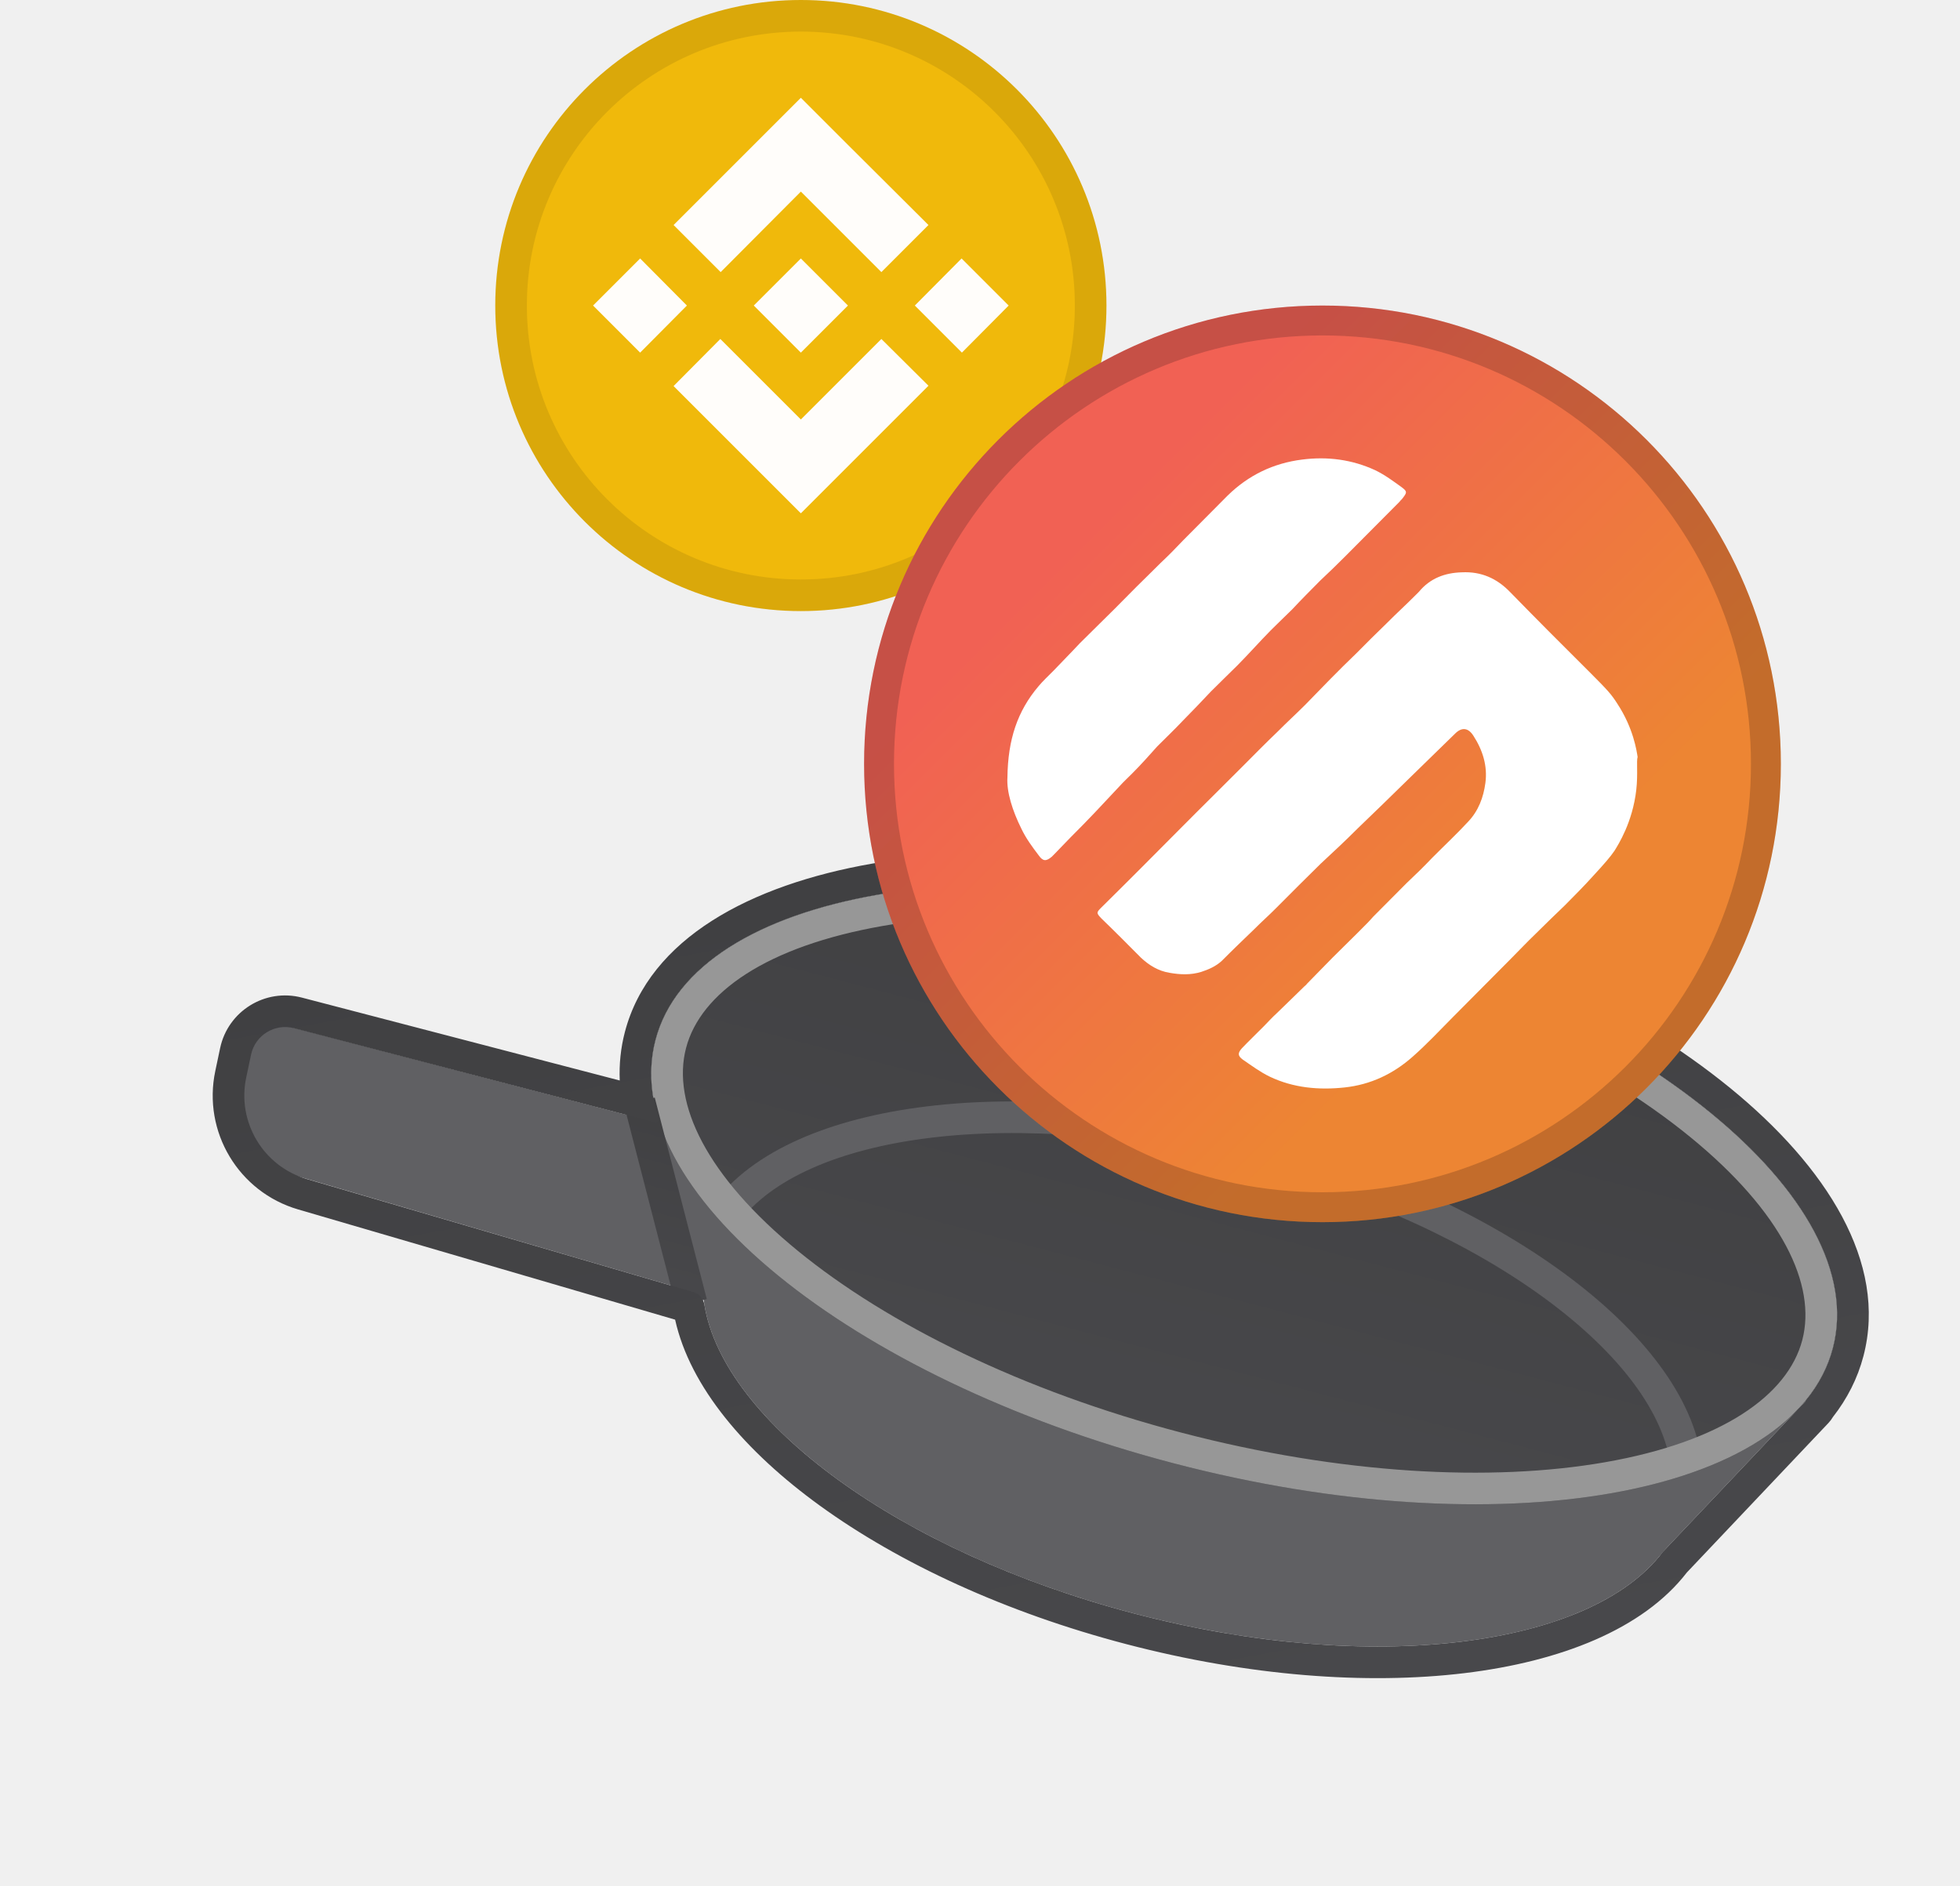
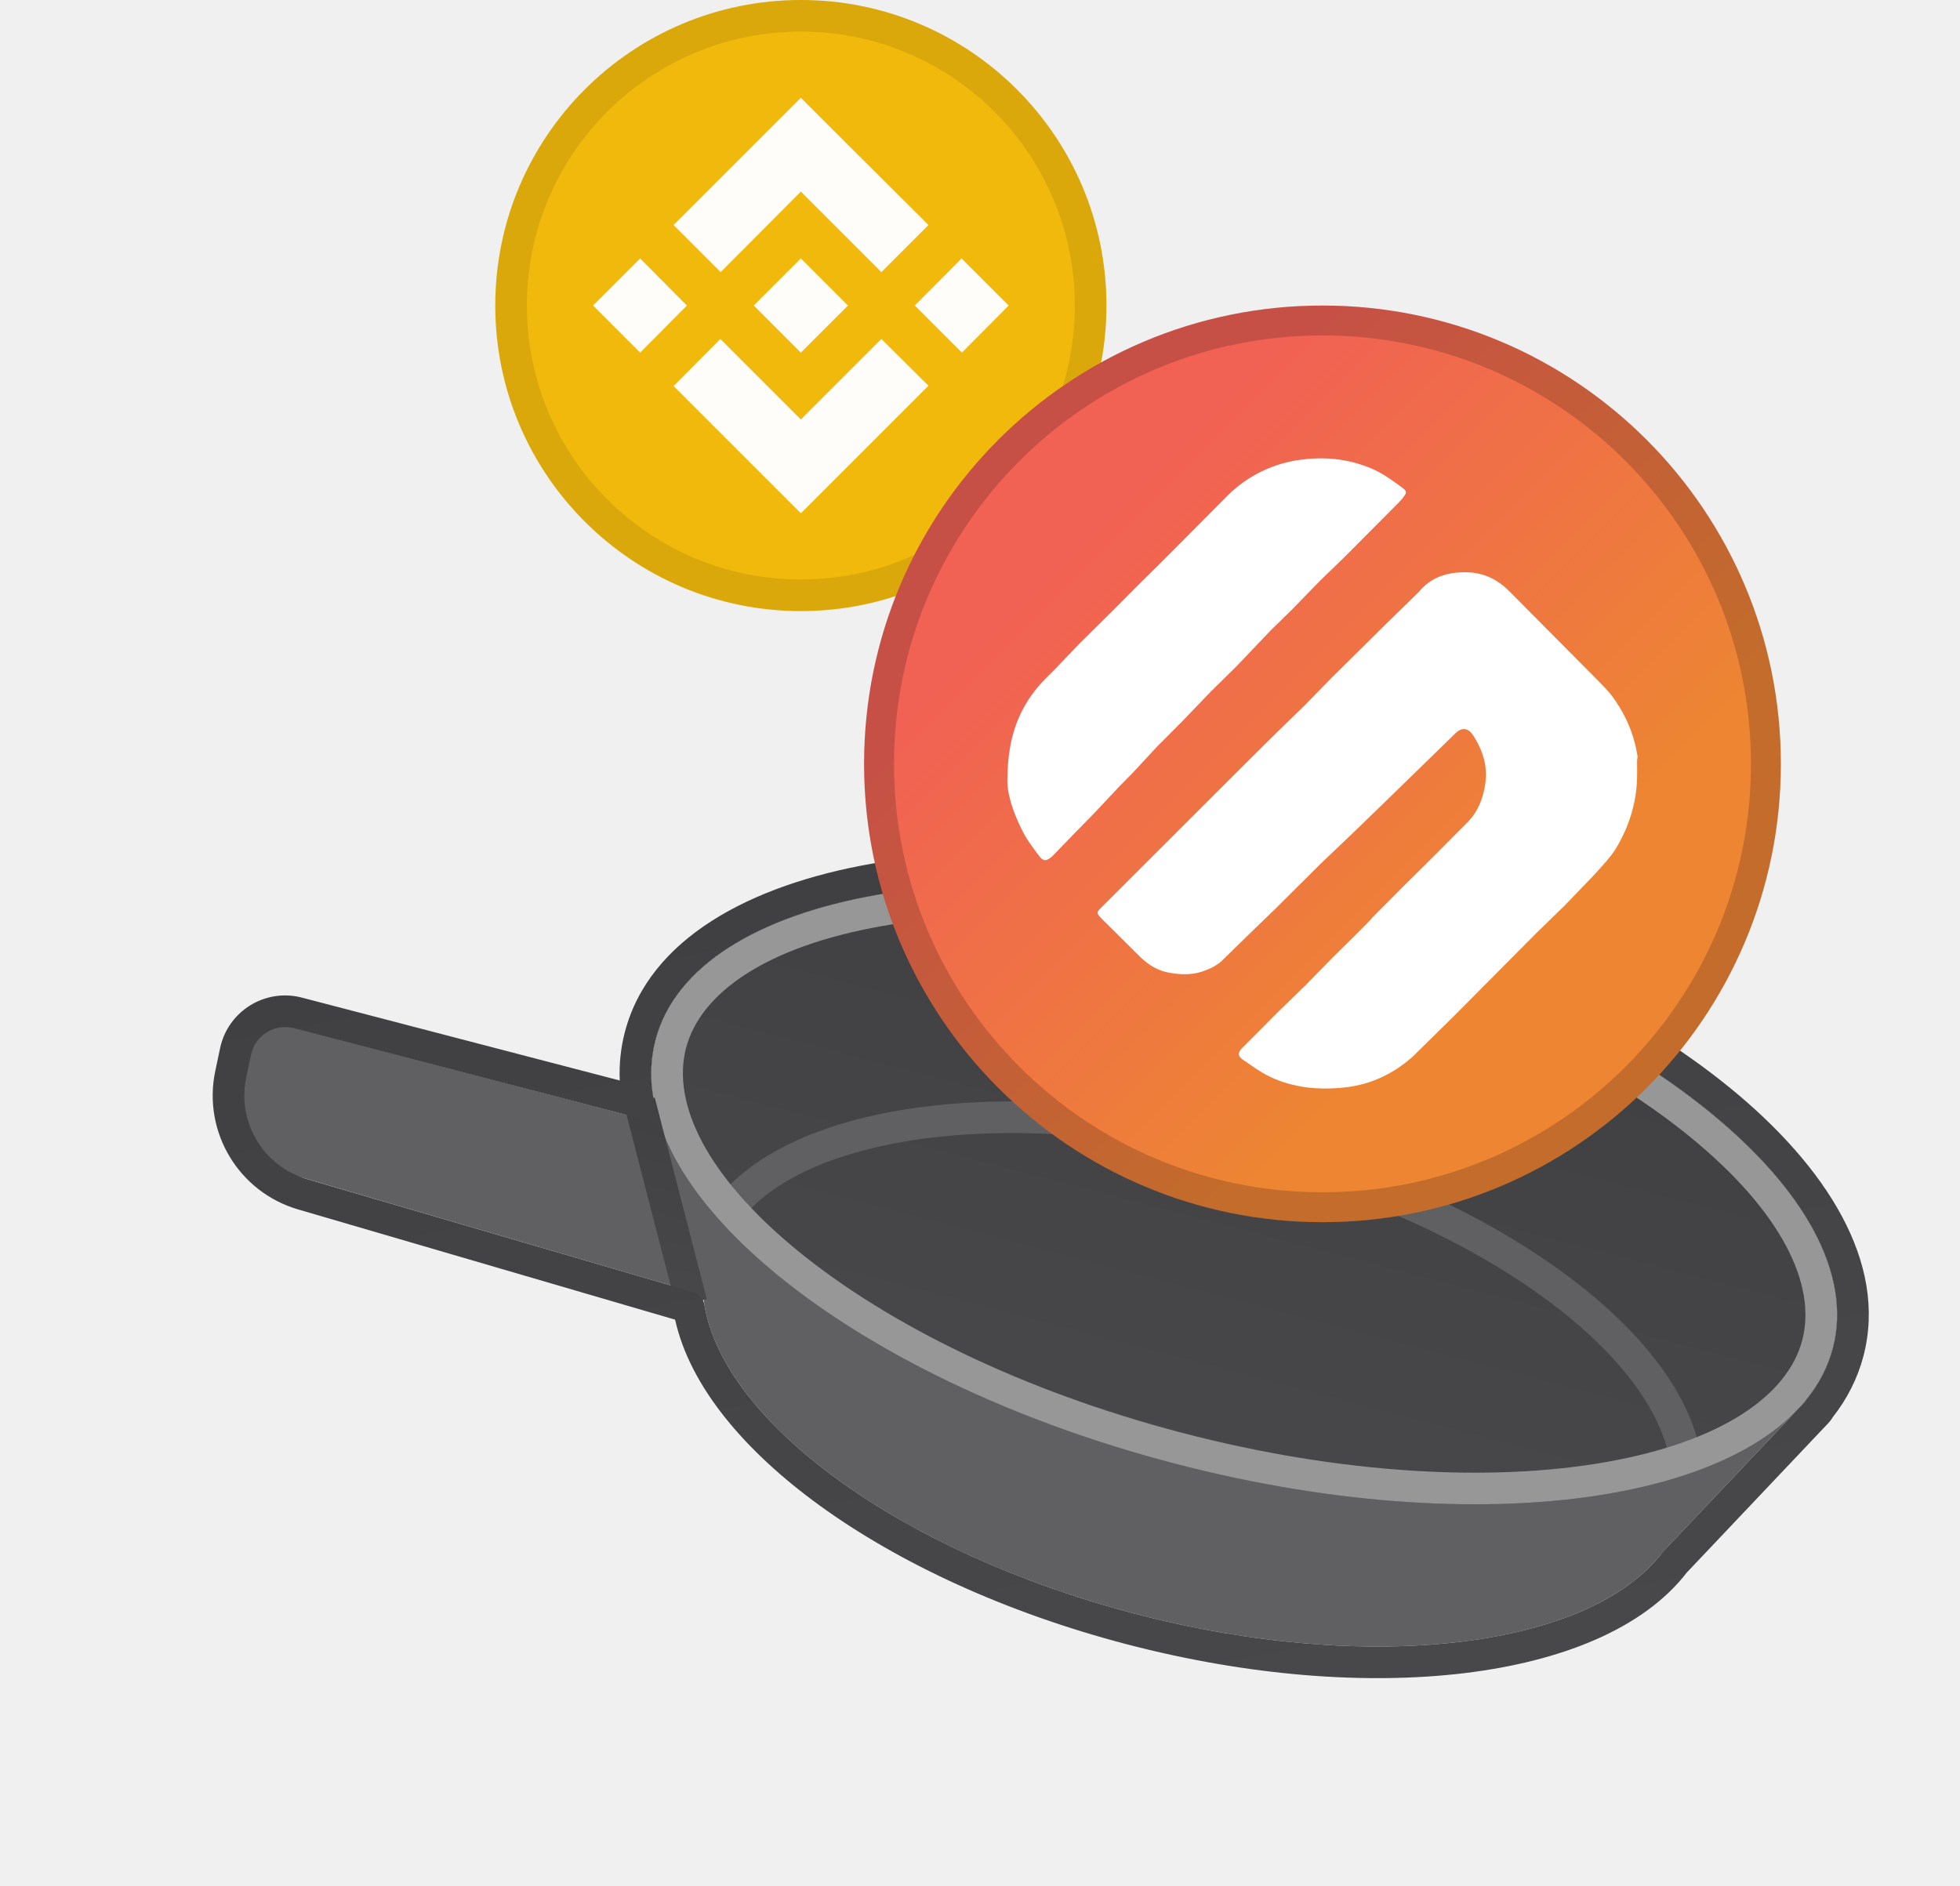
- <svg xmlns="http://www.w3.org/2000/svg" width="186" height="179" viewBox="0 0 186 179" fill="none">
-   <path d="M67.045 119.028C63.867 131.172 82.045 146.449 107.647 153.149C133.25 159.849 156.581 155.436 159.759 143.291C162.938 131.146 144.759 115.87 119.157 109.169C93.555 102.469 70.223 106.883 67.045 119.028Z" fill="#606063" />
-   <path d="M155.924 149.273L171.346 132.988L61.992 104.369L67.713 126.187L155.924 149.273Z" fill="#606063" />
-   <path d="M68.934 108.293L27.073 97.338C25.258 96.863 23.413 97.992 23.01 99.824L22.541 101.953C21.608 106.194 24.119 110.433 28.288 111.653L70.099 123.892L68.934 108.293Z" fill="#606063" />
-   <path d="M62.203 98.71C58.509 112.824 80.527 130.811 111.381 138.886C142.235 146.96 170.241 142.064 173.935 127.95C177.629 113.836 155.611 95.849 124.757 87.774C93.903 79.7 65.896 84.596 62.203 98.71Z" fill="url(#paint0_linear)" />
-   <path fill-rule="evenodd" clip-rule="evenodd" d="M146.673 123.286C153.771 128.506 157.919 134.152 158.538 139.157L161.515 138.789C160.744 132.551 155.779 126.258 148.45 120.869C141.06 115.434 131.011 110.721 119.537 107.718C108.063 104.716 96.993 103.901 87.888 105.019C78.859 106.128 71.448 109.182 67.719 114.242L70.135 116.021C73.126 111.961 79.508 109.071 88.254 107.997C96.923 106.933 107.608 107.698 118.777 110.621C129.946 113.544 139.636 118.111 146.673 123.286Z" fill="#606063" />
-   <path fill-rule="evenodd" clip-rule="evenodd" d="M75.734 118.739C67.014 111.615 63.736 104.698 65.105 99.469C66.473 94.24 72.719 89.816 83.811 87.876C94.618 85.987 108.889 86.723 123.997 90.676C139.105 94.63 151.908 100.98 160.403 107.921C169.124 115.045 172.401 121.962 171.033 127.191C169.664 132.42 163.419 136.844 152.326 138.784C141.52 140.673 127.248 139.937 112.14 135.984C97.032 132.03 84.23 125.68 75.734 118.739ZM111.381 138.886C80.527 130.811 58.509 112.824 62.203 98.71C65.896 84.596 93.903 79.7 124.757 87.774C155.611 95.849 177.629 113.836 173.935 127.95C170.241 142.064 142.235 146.96 111.381 138.886Z" fill="#979797" />
-   <path fill-rule="evenodd" clip-rule="evenodd" d="M64.167 124.049L59.23 104.926L62.135 104.176L67.072 123.299L64.167 124.049Z" fill="url(#paint1_linear)" />
-   <path fill-rule="evenodd" clip-rule="evenodd" d="M62.469 106.189C62.424 106.041 62.381 105.893 62.341 105.746C62.266 105.473 62.198 105.2 62.139 104.929L61.997 104.389C61.995 104.38 62.002 104.372 62.011 104.375C62.019 104.377 62.027 104.37 62.025 104.362C62.024 104.353 62.022 104.345 62.021 104.337C61.973 104.072 61.933 103.807 61.901 103.543C61.893 103.479 61.886 103.416 61.879 103.352C61.806 102.689 61.782 102.031 61.808 101.378C61.808 101.378 61.808 101.378 61.808 101.377C61.843 100.475 61.973 99.585 62.203 98.71C65.896 84.595 93.903 79.699 124.757 87.774C155.611 95.849 177.629 113.836 173.935 127.95C173.706 128.826 173.383 129.666 172.972 130.469C172.972 130.469 172.972 130.47 172.972 130.47C172.528 131.338 171.981 132.163 171.337 132.945C171.332 132.951 171.326 132.958 171.321 132.964C171.319 132.967 171.318 132.969 171.318 132.972C171.318 132.977 171.322 132.982 171.327 132.983C171.332 132.984 171.335 132.989 171.336 132.993C171.336 132.996 171.335 133 171.333 133.002L170.725 133.644C170.655 133.72 170.584 133.795 170.511 133.87L169.275 135.175L169.273 135.177L157.793 147.299C150.986 156.33 130.197 159.051 107.647 153.149C85.345 147.312 68.676 134.967 66.85 123.854C66.757 123.285 66.367 122.8 65.814 122.639L29.127 111.91C24.983 110.698 22.472 106.499 23.365 102.275L23.824 100.103C24.214 98.258 26.066 97.113 27.89 97.589L62.139 106.52C62.339 106.573 62.522 106.39 62.469 106.189ZM58.812 102.553C58.748 101.009 58.903 99.468 59.3 97.95C61.626 89.065 71.23 83.984 82.778 81.966C94.611 79.897 109.77 80.751 125.516 84.872C141.262 88.993 154.896 95.674 164.199 103.274C173.277 110.691 179.162 119.825 176.837 128.71C176.28 130.839 175.285 132.774 173.936 134.499C173.821 134.697 173.679 134.887 173.511 135.065L172.923 135.686C172.92 135.689 172.916 135.693 172.913 135.697C172.836 135.779 172.759 135.861 172.68 135.943C172.677 135.946 172.673 135.95 172.67 135.953L160.082 149.246C155.911 154.652 148.056 157.706 138.984 158.802C129.684 159.926 118.467 159.082 106.888 156.051C95.435 153.054 85.34 148.366 77.809 142.91C70.73 137.78 65.488 131.648 64.067 125.253L28.285 114.789C22.636 113.137 19.213 107.413 20.43 101.655L20.889 99.482C21.633 95.963 25.166 93.778 28.647 94.686L58.812 102.553Z" fill="url(#paint2_linear)" />
-   <circle cx="76" cy="29" r="29" fill="#F0B90B" />
-   <path d="M65.185 29L60.748 33.468L56.28 29L60.748 24.532L65.185 29ZM76 18.185L83.641 25.826L88.109 21.358L80.468 13.748L76 9.28L71.532 13.748L63.921 21.358L68.389 25.826L76 18.185ZM91.252 24.532L86.815 29L91.283 33.468L95.72 29L91.252 24.532ZM76 39.815L68.358 32.173L63.921 36.641L71.563 44.283L76 48.72L80.468 44.252L88.109 36.611L83.641 32.173L76 39.815ZM76 33.468L80.468 29L76 24.532L71.532 29L76 33.468Z" fill="#FFFDFA" />
-   <g style="mix-blend-mode:multiply" opacity="0.1">
-     <circle cx="76" cy="29" r="27.5" stroke="#191326" stroke-width="3" />
+ <svg xmlns="http://www.w3.org/2000/svg" width="186" height="179" fill="none">
+   <g fill="#606063">
+     <path d="M67.045 119.028c-3.178 12.144 15 27.421 40.602 34.121s48.934 2.287 52.112-9.858-15-27.421-40.602-34.122-48.934-2.286-52.112 9.859z" />
+     <path d="M155.924 149.273l15.422-16.285-109.354-28.619 5.721 21.818 88.211 23.086z" />
+     <path d="M68.934 108.293L27.073 97.338c-1.815-.475-3.66.654-4.063 2.486l-.468 2.129a8.26 8.26 0 0 0 5.746 9.7l41.812 12.239-1.166-15.599z" />
  </g>
-   <path d="M125.5 116C149.524 116 169 96.524 169 72.5C169 48.476 149.524 29 125.5 29C101.476 29 82 48.476 82 72.5C82 96.524 101.476 116 125.5 116Z" fill="url(#paint3_linear)" />
-   <path fill-rule="evenodd" clip-rule="evenodd" d="M95.603 73.787C95.648 70.171 96.563 67.488 98.539 65.15C98.974 64.625 99.499 64.144 99.98 63.655C100.814 62.776 101.647 61.942 102.472 61.054C103.569 59.958 104.665 58.897 105.762 57.801C106.46 57.094 107.157 56.387 107.864 55.68C108.607 54.937 109.396 54.185 110.139 53.432C110.882 52.735 111.58 52.028 112.287 51.276C113.682 49.871 115.087 48.457 116.483 47.052C118.458 45.113 120.824 43.962 123.579 43.618C125.989 43.31 128.309 43.618 130.493 44.624C131.418 45.068 132.242 45.684 133.031 46.255C133.556 46.654 133.52 46.744 133.121 47.27C133.031 47.406 132.904 47.487 132.813 47.623C131.11 49.336 129.361 51.103 127.648 52.816C126.859 53.614 126.071 54.366 125.282 55.109C124.367 56.033 123.488 56.913 122.618 57.846C121.956 58.498 121.259 59.16 120.597 59.822C119.51 60.927 118.504 62.069 117.407 63.175C116.573 64.008 115.74 64.797 114.906 65.64C114.036 66.564 113.157 67.488 112.241 68.413C111.453 69.247 110.619 70.044 109.831 70.832C109.042 71.721 108.254 72.6 107.42 73.433C107.031 73.832 106.632 74.186 106.287 74.575C105.499 75.418 104.71 76.252 103.922 77.095C103.179 77.883 102.391 78.68 101.647 79.424C101.122 79.949 100.596 80.529 100.07 81.055C99.98 81.146 99.889 81.227 99.808 81.318C99.282 81.762 98.974 81.762 98.575 81.191C97.968 80.394 97.352 79.56 96.917 78.635C96.083 76.959 95.512 75.155 95.603 73.787ZM155.279 74.974C154.926 78.055 153.566 80.176 153.213 80.747C152.823 81.318 152.298 81.934 151.201 83.121C150.331 84.091 149.407 85.015 148.491 85.94C147.567 86.828 146.652 87.707 145.727 88.631C144.903 89.42 144.114 90.263 143.326 91.051C142.447 91.93 141.568 92.818 140.698 93.697C139.773 94.621 138.813 95.591 137.897 96.516C136.629 97.793 135.396 99.117 134.046 100.304C132.206 101.935 130.058 102.95 127.602 103.213C125.155 103.476 122.745 103.258 120.516 102.198C119.591 101.754 118.766 101.137 117.933 100.567C117.452 100.213 117.452 99.95 117.842 99.506C118.504 98.808 119.247 98.102 119.945 97.395C120.334 96.996 120.733 96.561 121.168 96.162C122.047 95.329 122.917 94.449 123.796 93.607C123.887 93.516 123.968 93.48 124.014 93.389C124.847 92.555 125.636 91.713 126.47 90.879C127.258 90.081 128.046 89.338 128.79 88.586C129.134 88.233 129.487 87.879 129.841 87.526C130.013 87.353 130.149 87.181 130.321 87C131.372 85.94 132.424 84.888 133.475 83.828C134.309 83.04 135.133 82.242 135.922 81.409C137.064 80.258 138.242 79.161 139.338 77.974C140.299 76.959 140.779 75.681 140.961 74.312C141.178 72.681 140.698 71.186 139.819 69.827C139.338 69.074 138.722 68.984 138.07 69.645C136.583 71.105 135.088 72.554 133.602 74.004C132.025 75.545 130.448 77.095 128.835 78.635C127.693 79.777 126.515 80.883 125.328 81.979C123.932 83.348 122.527 84.753 121.123 86.166C120.425 86.873 119.682 87.526 118.984 88.233C117.978 89.202 116.963 90.172 115.957 91.187C115.395 91.713 114.688 92.021 113.991 92.247C112.985 92.555 111.979 92.51 110.973 92.329C109.921 92.156 109.042 91.622 108.254 90.879C107.03 89.646 105.807 88.414 104.529 87.181C104.013 86.647 104.049 86.601 104.529 86.121C107.121 83.565 109.659 81.01 112.241 78.409C114.163 76.469 116.138 74.539 118.06 72.6C119.111 71.54 120.162 70.479 121.213 69.473C122.092 68.585 122.962 67.797 123.841 66.918C124.675 66.075 125.464 65.241 126.288 64.407C127.077 63.61 127.865 62.821 128.699 62.024C129.66 61.054 130.629 60.084 131.59 59.16C132.505 58.236 133.475 57.357 134.39 56.432C134.481 56.342 134.562 56.26 134.653 56.169C135.704 54.892 137.109 54.366 138.722 54.321C140.562 54.23 142.057 54.892 143.326 56.215C145.818 58.77 148.356 61.317 150.893 63.836C152.606 65.549 152.914 65.902 153.476 66.781C155.016 69.12 155.316 71.277 155.406 71.847C155.279 72.246 155.451 73.433 155.279 74.974Z" fill="white" />
-   <g style="mix-blend-mode:multiply" opacity="0.2">
-     <circle cx="125.5" cy="72.5" r="42.081" stroke="#191326" stroke-width="2.837" />
+   <path fill="url(#A)" d="M62.203 98.71c-3.694 14.114 18.324 32.101 49.178 40.176s58.86 3.178 62.554-10.936-18.324-32.101-49.178-40.176-58.861-3.179-62.554 10.935z" />
+   <g fill-rule="evenodd">
+     <path fill="#606063" d="M146.673 123.286c7.098 5.22 11.246 10.866 11.865 15.871l2.977-.368c-.771-6.238-5.736-12.531-13.065-17.92-7.39-5.435-17.439-10.148-28.913-13.151s-22.544-3.817-31.649-2.699c-9.029 1.109-16.44 4.163-20.168 9.223l2.415 1.779c2.992-4.06 9.373-6.95 18.119-8.024 8.67-1.064 19.355-.299 30.524 2.624s20.859 7.49 27.896 12.665z" />
+     <path fill="#979797" d="M75.734 118.739c-8.721-7.124-11.998-14.041-10.629-19.27s7.614-9.654 18.706-11.593c10.807-1.889 25.078-1.154 40.186 2.8s27.911 10.304 36.406 17.245c8.721 7.124 11.998 14.041 10.63 19.27s-7.614 9.653-18.707 11.593c-10.806 1.889-25.078 1.153-40.186-2.8s-27.91-10.304-36.406-17.245zm35.647 20.147c-30.854-8.075-52.872-26.062-49.178-40.176s31.7-19.01 62.554-10.935 52.872 26.062 49.178 40.176-31.7 19.01-62.554 10.936z" />
+     <path fill="url(#B)" d="M64.167 124.049l-4.937-19.123 2.905-.75 4.937 19.123-2.905.75z" />
+     <path fill="url(#C)" d="M62.469 106.189l-.128-.443-.202-.817-.142-.54c.022-.012.03-.019.028-.027l-.004-.025-.12-.794-.022-.191c-.072-.663-.096-1.321-.071-1.974.035-.903.166-1.793.395-2.668 3.694-14.114 31.7-19.01 62.555-10.936s52.872 26.062 49.178 40.176a12.4 12.4 0 0 1-.963 2.519 13.7 13.7 0 0 1-1.635 2.476l-.016.019c.011.02.014.025.015.029l-.611.651-12.932 13.655c-6.807 9.031-27.596 11.752-50.146 5.85-22.302-5.837-38.971-18.182-40.797-29.295-.093-.569-.484-1.054-1.037-1.215L29.127 111.91a8.26 8.26 0 0 1-5.762-9.635l.459-2.172c.39-1.845 2.242-2.99 4.066-2.514l34.249 8.931a.27.27 0 0 0 .331-.331zm-3.657-3.636c-.064-1.544.091-3.085.488-4.603 2.325-8.885 11.93-13.965 23.478-15.984 11.834-2.069 26.992-1.215 42.738 2.906s29.38 10.802 38.683 18.402c9.078 7.417 14.963 16.551 12.638 25.436-.557 2.129-1.552 4.064-2.901 5.789a3.08 3.08 0 0 1-.425.566l-13.429 14.181c-4.171 5.406-12.026 8.46-21.098 9.556-9.3 1.124-20.517.28-32.096-2.751-11.453-2.997-21.548-7.685-29.079-13.141-7.079-5.13-12.321-11.262-13.743-17.657l-35.782-10.464a11.26 11.26 0 0 1-7.855-13.134l.459-2.173c.744-3.519 4.277-5.704 7.758-4.796l30.165 7.867z" />
  </g>
+   <circle cx="76" cy="29" r="29" fill="#f0b90b" />
+   <path fill="#fffdfa" d="M65.185 29l-4.437 4.468L56.28 29l4.468-4.468L65.185 29zM76 18.185l7.642 7.642 4.468-4.468-7.641-7.611L76 9.28 63.921 21.358l4.468 4.468L76 18.185zm15.252 6.347L86.815 29l4.468 4.468L95.72 29l-4.468-4.468zM76 39.815l-7.641-7.642-4.437 4.468L76 48.72l12.109-12.109-4.468-4.437L76 39.815zm0-6.347L80.468 29 76 24.532 71.532 29 76 33.468z" />
+   <circle cx="76" cy="29" r="27.5" stroke="#191326" stroke-width="3" opacity=".1" style="mix-blend-mode:multiply" />
+   <path fill="url(#D)" d="M125.5 116c24.024 0 43.5-19.476 43.5-43.5S149.524 29 125.5 29 82 48.476 82 72.5s19.476 43.5 43.5 43.5z" />
+   <path fill="#fff" fill-rule="evenodd" d="M95.603 73.787c.045-3.616.961-6.299 2.936-8.637.435-.526.961-1.006 1.441-1.495l2.492-2.601 3.29-3.254 2.102-2.121 2.275-2.247 2.148-2.157 4.196-4.223a12 12 0 0 1 7.096-3.435c2.41-.308 4.73 0 6.914 1.006.925.444 1.749 1.06 2.538 1.631.525.399.489.489.09 1.015-.09.136-.217.218-.308.354l-5.165 5.193-2.366 2.293-2.664 2.737-2.021 1.976-3.19 3.353-2.501 2.465-2.665 2.773-2.41 2.42-2.411 2.601-1.133 1.142-2.365 2.519-2.275 2.329-1.577 1.631-.262.263c-.526.444-.834.444-1.233-.127-.607-.797-1.224-1.631-1.658-2.556-.834-1.677-1.405-3.48-1.314-4.849zm59.676 1.187c-.353 3.081-1.713 5.202-2.066 5.773-.39.571-.915 1.187-2.012 2.374l-2.71 2.819-2.764 2.691-2.401 2.42-5.429 5.465-3.851 3.788c-1.84 1.631-3.988 2.646-6.444 2.909-2.447.263-4.857.045-7.086-1.015-.925-.444-1.75-1.061-2.583-1.631-.481-.354-.481-.617-.091-1.061l2.103-2.112 1.223-1.232 2.628-2.556c.091-.091.172-.127.218-.218l2.456-2.51 2.32-2.293 1.051-1.06.48-.526 3.154-3.172 2.447-2.42 3.416-3.435c.961-1.015 1.441-2.293 1.623-3.661.217-1.631-.263-3.126-1.142-4.486-.481-.752-1.097-.843-1.749-.181l-4.468 4.359-4.767 4.631-3.507 3.344-4.205 4.187-2.139 2.066-3.027 2.954c-.562.526-1.269.834-1.966 1.06-1.006.308-2.012.263-3.018.081-1.052-.172-1.931-.707-2.719-1.45l-3.725-3.698c-.516-.535-.48-.58 0-1.06L118.06 72.6l3.153-3.127 2.628-2.555 2.447-2.51 5.302-5.247 2.8-2.728.263-.263c1.051-1.278 2.456-1.803 4.069-1.849 1.84-.091 3.335.571 4.604 1.894l7.567 7.621c1.713 1.713 2.021 2.066 2.583 2.945 1.54 2.338 1.84 4.495 1.93 5.066-.127.399.045 1.586-.127 3.127z" />
+   <circle cx="125.5" cy="72.5" r="42.082" stroke="#191326" stroke-width="2.837" opacity=".2" style="mix-blend-mode:multiply" />
  <defs>
-     <linearGradient id="paint0_linear" x1="124.757" y1="87.774" x2="111.381" y2="138.886" gradientUnits="userSpaceOnUse">
+     <linearGradient id="A" x1="124.757" x2="111.381" y1="87.774" y2="138.886" gradientUnits="userSpaceOnUse">
      <stop stop-color="#404042" />
-       <stop offset="1" stop-color="#48484B" />
+       <stop offset="1" stop-color="#48484b" />
    </linearGradient>
-     <linearGradient id="paint1_linear" x1="65.567" y1="105.096" x2="60.735" y2="123.129" gradientUnits="userSpaceOnUse">
+     <linearGradient id="B" x1="65.567" x2="60.735" y1="105.096" y2="123.129" gradientUnits="userSpaceOnUse">
      <stop stop-color="#404042" />
-       <stop offset="1" stop-color="#48484B" />
+       <stop offset="1" stop-color="#48484b" />
    </linearGradient>
-     <linearGradient id="paint2_linear" x1="92.495" y1="80.169" x2="108.09" y2="164.62" gradientUnits="userSpaceOnUse">
+     <linearGradient id="C" x1="92.495" x2="108.09" y1="80.169" y2="164.62" gradientUnits="userSpaceOnUse">
      <stop stop-color="#404042" />
-       <stop offset="1" stop-color="#48484B" />
+       <stop offset="1" stop-color="#48484b" />
    </linearGradient>
-     <linearGradient id="paint3_linear" x1="82" y1="29" x2="169" y2="116" gradientUnits="userSpaceOnUse">
-       <stop offset="0.245" stop-color="#F16154" />
-       <stop offset="0.693" stop-color="#ED8533" />
+     <linearGradient id="D" x1="82" x2="169" y1="29" y2="116" gradientUnits="userSpaceOnUse">
+       <stop offset=".245" stop-color="#f16154" />
+       <stop offset=".693" stop-color="#ed8533" />
    </linearGradient>
  </defs>
</svg>
